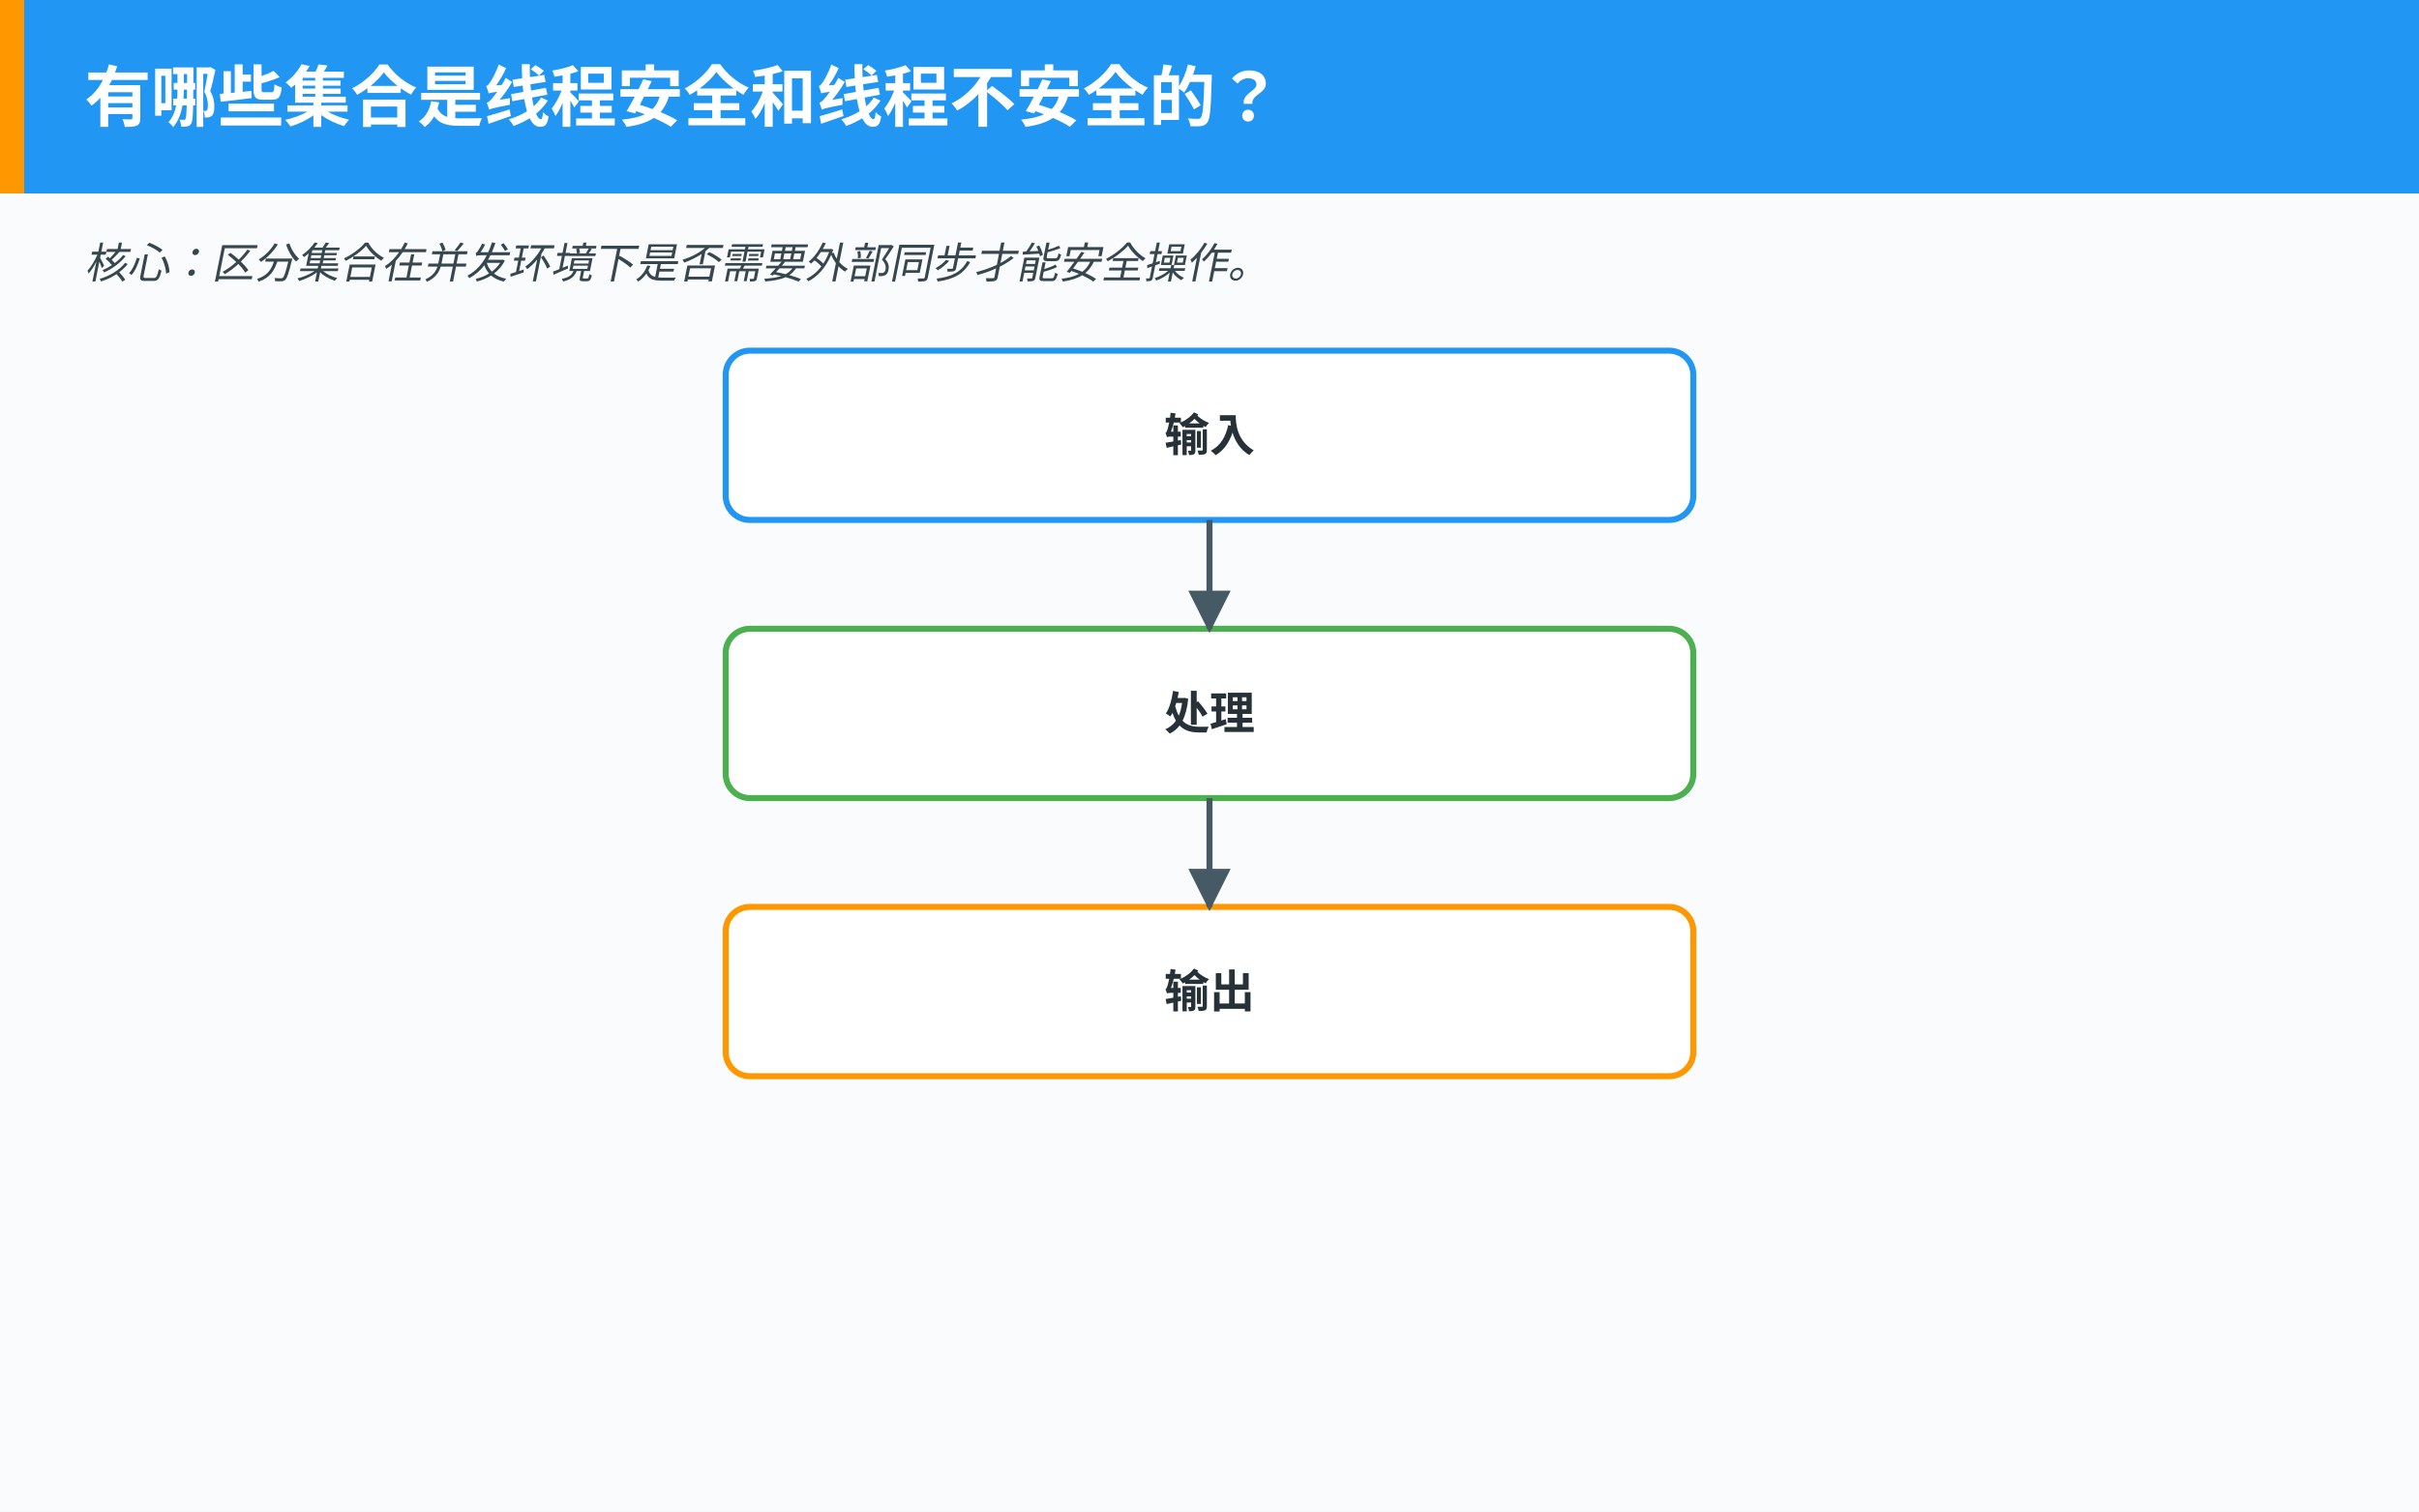
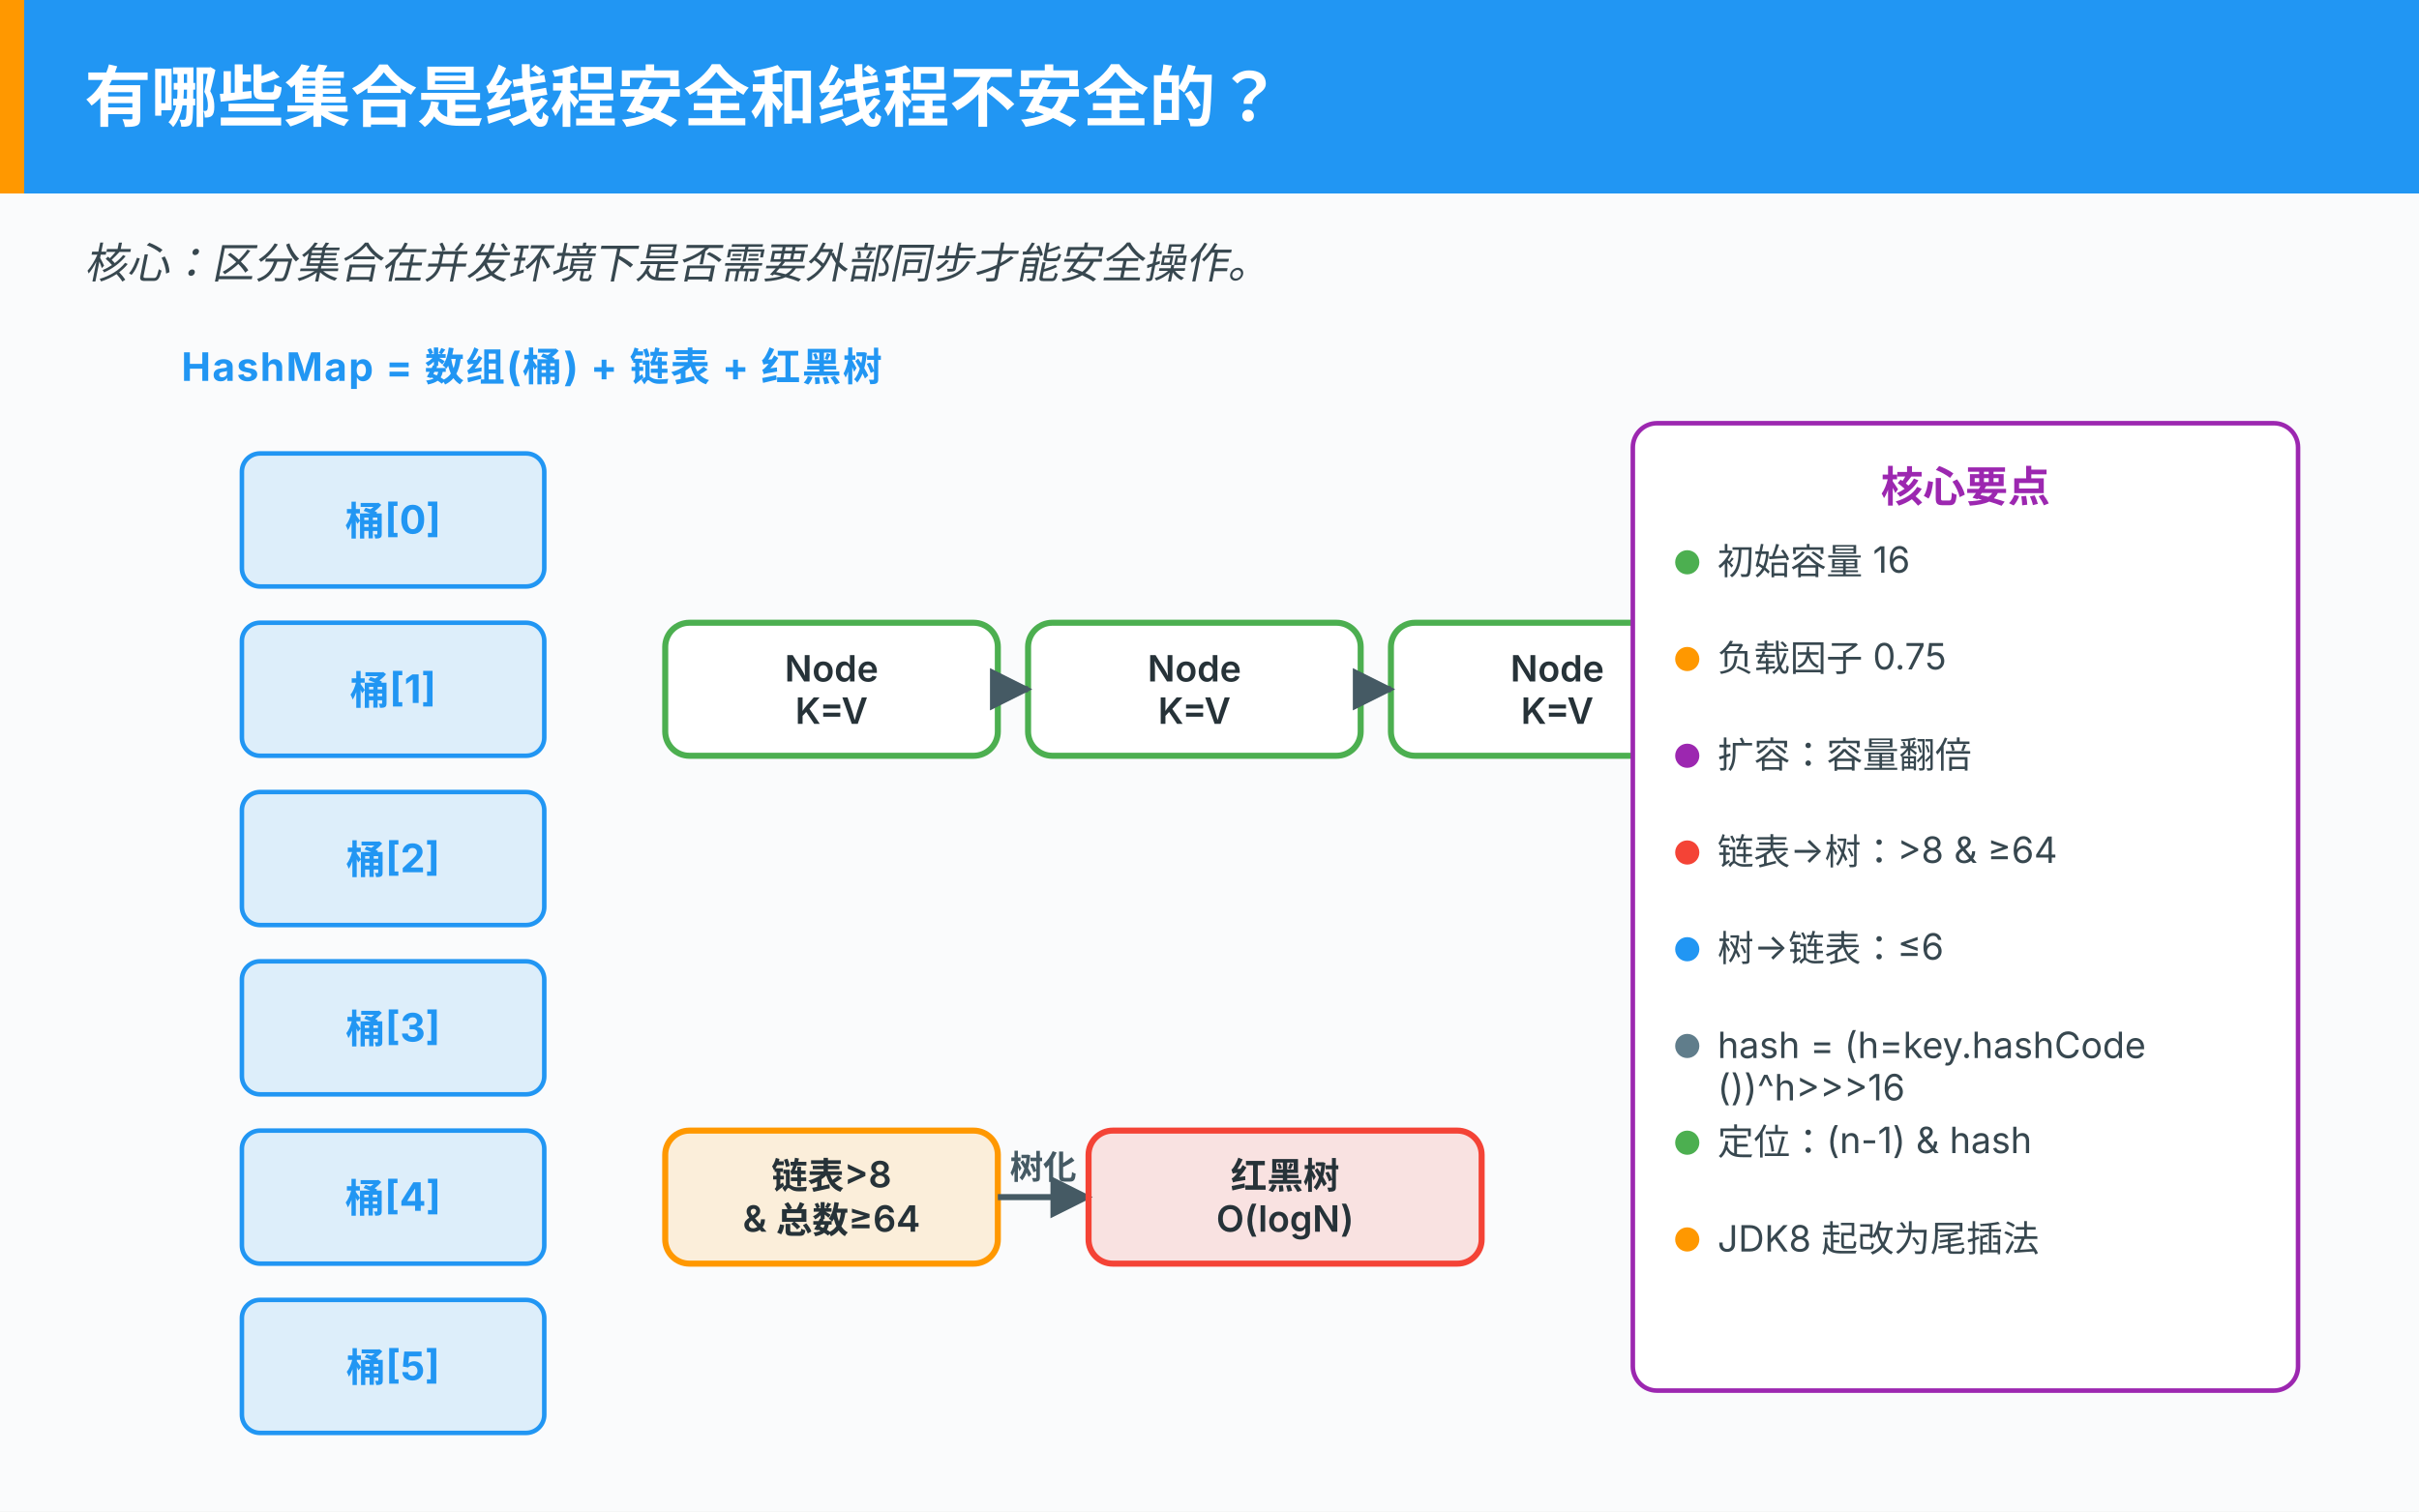
<svg xmlns="http://www.w3.org/2000/svg" viewBox="0 0 800 500" font-family="-apple-system, BlinkMacSystemFont, 'PingFang SC', 'Microsoft YaHei', sans-serif">
  <rect width="800" height="500" fill="#FAFBFC" />
  <rect x="0" y="0" width="800" height="64" fill="#2196F3" />
  <rect x="0" y="0" width="8" height="64" fill="#FF9800" />
  <text x="28" y="40" font-size="22" font-weight="700" fill="#FFFFFF" text-rendering="geometricPrecision">有哪些集合是线程安全和线程不安全的？</text>
  <text x="28" y="552" font-size="0" />
  <text x="28" y="92" font-size="14" fill="#37474F" font-style="italic">核心：区分集合在并发环境下是否需要外部同步才能安全操作。</text>
  <defs>
    <marker id="arrow" viewBox="0 0 10 10" refX="9" refY="5" markerWidth="7" markerHeight="7" orient="auto-start-reverse">
      <path d="M0,0 L10,5 L0,10 z" fill="#455A64" />
    </marker>
    <marker id="arrowG" viewBox="0 0 10 10" refX="9" refY="5" markerWidth="7" markerHeight="7" orient="auto-start-reverse">
      <path d="M0,0 L10,5 L0,10 z" fill="#4CAF50" />
    </marker>
  </defs>
-   <rect x="240" y="116" width="320" height="56" rx="8" fill="#FFFFFF" stroke="#2196F3" stroke-width="2" />
-   <text x="400" y="144" font-size="15" fill="#263238" text-anchor="middle" dominant-baseline="middle" font-weight="600">输入</text>
-   <rect x="240" y="208" width="320" height="56" rx="8" fill="#FFFFFF" stroke="#4CAF50" stroke-width="2" />
-   <text x="400" y="236" font-size="15" fill="#263238" text-anchor="middle" dominant-baseline="middle" font-weight="600">处理</text>
-   <rect x="240" y="300" width="320" height="56" rx="8" fill="#FFFFFF" stroke="#FF9800" stroke-width="2" />
-   <text x="400" y="328" font-size="15" fill="#263238" text-anchor="middle" dominant-baseline="middle" font-weight="600">输出</text>
-   <line x1="400" y1="172" x2="400" y2="208" stroke="#455A64" stroke-width="2" marker-end="url(#arrow)" />
-   <line x1="400" y1="264" x2="400" y2="300" stroke="#455A64" stroke-width="2" marker-end="url(#arrow)" />
+   <text x="60" y="126" font-size="13" fill="#2196F3" font-weight="700" letter-spacing="0.5">HashMap = 数组(桶) + 链表 + 红黑树</text>
+   <rect x="80" y="150" width="100" height="44" rx="6" fill="#2196F322" stroke="#2196F3" stroke-width="1.5" />
+   <text x="130" y="177" font-size="13" fill="#2196F3" text-anchor="middle" font-weight="700">桶[0]</text>
+   <rect x="80" y="206" width="100" height="44" rx="6" fill="#2196F322" stroke="#2196F3" stroke-width="1.5" />
+   <text x="130" y="233" font-size="13" fill="#2196F3" text-anchor="middle" font-weight="700">桶[1]</text>
+   <rect x="80" y="262" width="100" height="44" rx="6" fill="#2196F322" stroke="#2196F3" stroke-width="1.5" />
+   <text x="130" y="289" font-size="13" fill="#2196F3" text-anchor="middle" font-weight="700">桶[2]</text>
+   <rect x="80" y="318" width="100" height="44" rx="6" fill="#2196F322" stroke="#2196F3" stroke-width="1.5" />
+   <text x="130" y="345" font-size="13" fill="#2196F3" text-anchor="middle" font-weight="700">桶[3]</text>
+   <rect x="80" y="374" width="100" height="44" rx="6" fill="#2196F322" stroke="#2196F3" stroke-width="1.5" />
+   <text x="130" y="401" font-size="13" fill="#2196F3" text-anchor="middle" font-weight="700">桶[4]</text>
+   <rect x="80" y="430" width="100" height="44" rx="6" fill="#2196F322" stroke="#2196F3" stroke-width="1.5" />
+   <text x="130" y="457" font-size="13" fill="#2196F3" text-anchor="middle" font-weight="700">桶[5]</text>
+   <rect x="220" y="206" width="110" height="44" rx="8" fill="#FFFFFF" stroke="#4CAF50" stroke-width="2" />
+   <text x="275" y="221" font-size="12" fill="#263238" text-anchor="middle" dominant-baseline="middle" font-weight="600">Node</text>
+   <text x="275" y="235" font-size="12" fill="#263238" text-anchor="middle" dominant-baseline="middle" font-weight="600">K=V</text>
+   <rect x="340" y="206" width="110" height="44" rx="8" fill="#FFFFFF" stroke="#4CAF50" stroke-width="2" />
+   <text x="395" y="221" font-size="12" fill="#263238" text-anchor="middle" dominant-baseline="middle" font-weight="600">Node</text>
+   <text x="395" y="235" font-size="12" fill="#263238" text-anchor="middle" dominant-baseline="middle" font-weight="600">K=V</text>
+   <line x1="330" y1="228" x2="340" y2="228" stroke="#455A64" stroke-width="2" marker-end="url(#arrow)" />
+   <rect x="460" y="206" width="110" height="44" rx="8" fill="#FFFFFF" stroke="#4CAF50" stroke-width="2" />
+   <text x="515" y="221" font-size="12" fill="#263238" text-anchor="middle" dominant-baseline="middle" font-weight="600">Node</text>
+   <text x="515" y="235" font-size="12" fill="#263238" text-anchor="middle" dominant-baseline="middle" font-weight="600">K=V</text>
+   <line x1="450" y1="228" x2="460" y2="228" stroke="#455A64" stroke-width="2" marker-end="url(#arrow)" />
+   <rect x="220" y="374" width="110" height="44" rx="8" fill="#FF980022" stroke="#FF9800" stroke-width="2" />
+   <text x="275" y="389" font-size="12" fill="#263238" text-anchor="middle" dominant-baseline="middle" font-weight="600">链表&gt;8</text>
+   <text x="275" y="403" font-size="12" fill="#263238" text-anchor="middle" dominant-baseline="middle" font-weight="600">&amp; 总数≥64</text>
+   <line x1="330" y1="396" x2="360" y2="396" stroke="#455A64" stroke-width="2" marker-end="url(#arrow)" />
+   <text x="345" y="390" font-size="11" fill="#455A64" text-anchor="middle" font-weight="600">树化</text>
+   <rect x="360" y="374" width="130" height="44" rx="8" fill="#f4433622" stroke="#f44336" stroke-width="2" />
+   <text x="425" y="389" font-size="12" fill="#263238" text-anchor="middle" dominant-baseline="middle" font-weight="600">红黑树</text>
+   <text x="425" y="403" font-size="12" fill="#263238" text-anchor="middle" dominant-baseline="middle" font-weight="600">O(logN)</text>
+   <rect x="540" y="140" width="220" height="320" rx="8" fill="#FFFFFF" stroke="#9C27B0" stroke-width="1.5" />
+   <text x="650" y="166" font-size="14" fill="#9C27B0" text-anchor="middle" font-weight="700">核心要点</text>
+   <circle cx="558" cy="186" r="4" fill="#4CAF50" />
+   <text x="568" y="190" font-size="12" fill="#37474F">初始容量 16</text>
+   <circle cx="558" cy="218" r="4" fill="#FF9800" />
+   <text x="568" y="222" font-size="12" fill="#37474F">负载因子 0.75</text>
+   <circle cx="558" cy="250" r="4" fill="#9C27B0" />
+   <text x="568" y="254" font-size="12" fill="#37474F">扩容：容量翻倍</text>
+   <circle cx="558" cy="282" r="4" fill="#f44336" />
+   <text x="568" y="286" font-size="12" fill="#37474F">链表→树：&gt;8 &amp; ≥64</text>
+   <circle cx="558" cy="314" r="4" fill="#2196F3" />
+   <text x="568" y="318" font-size="12" fill="#37474F">树→链表：≤6</text>
+   <circle cx="558" cy="346" r="4" fill="#607D8B" />
+   <text x="568" y="350" font-size="12" fill="#37474F">hash = (h=key.hashCode</text>
+   <text x="568" y="364" font-size="12" fill="#37474F">())^h&gt;&gt;&gt;16</text>
+   <circle cx="558" cy="378" r="4" fill="#4CAF50" />
+   <text x="568" y="382" font-size="12" fill="#37474F">定位：(n-1) &amp; hash</text>
+   <circle cx="558" cy="410" r="4" fill="#FF9800" />
+   <text x="568" y="414" font-size="12" fill="#37474F">JDK8 起改为尾插法</text>
</svg>
